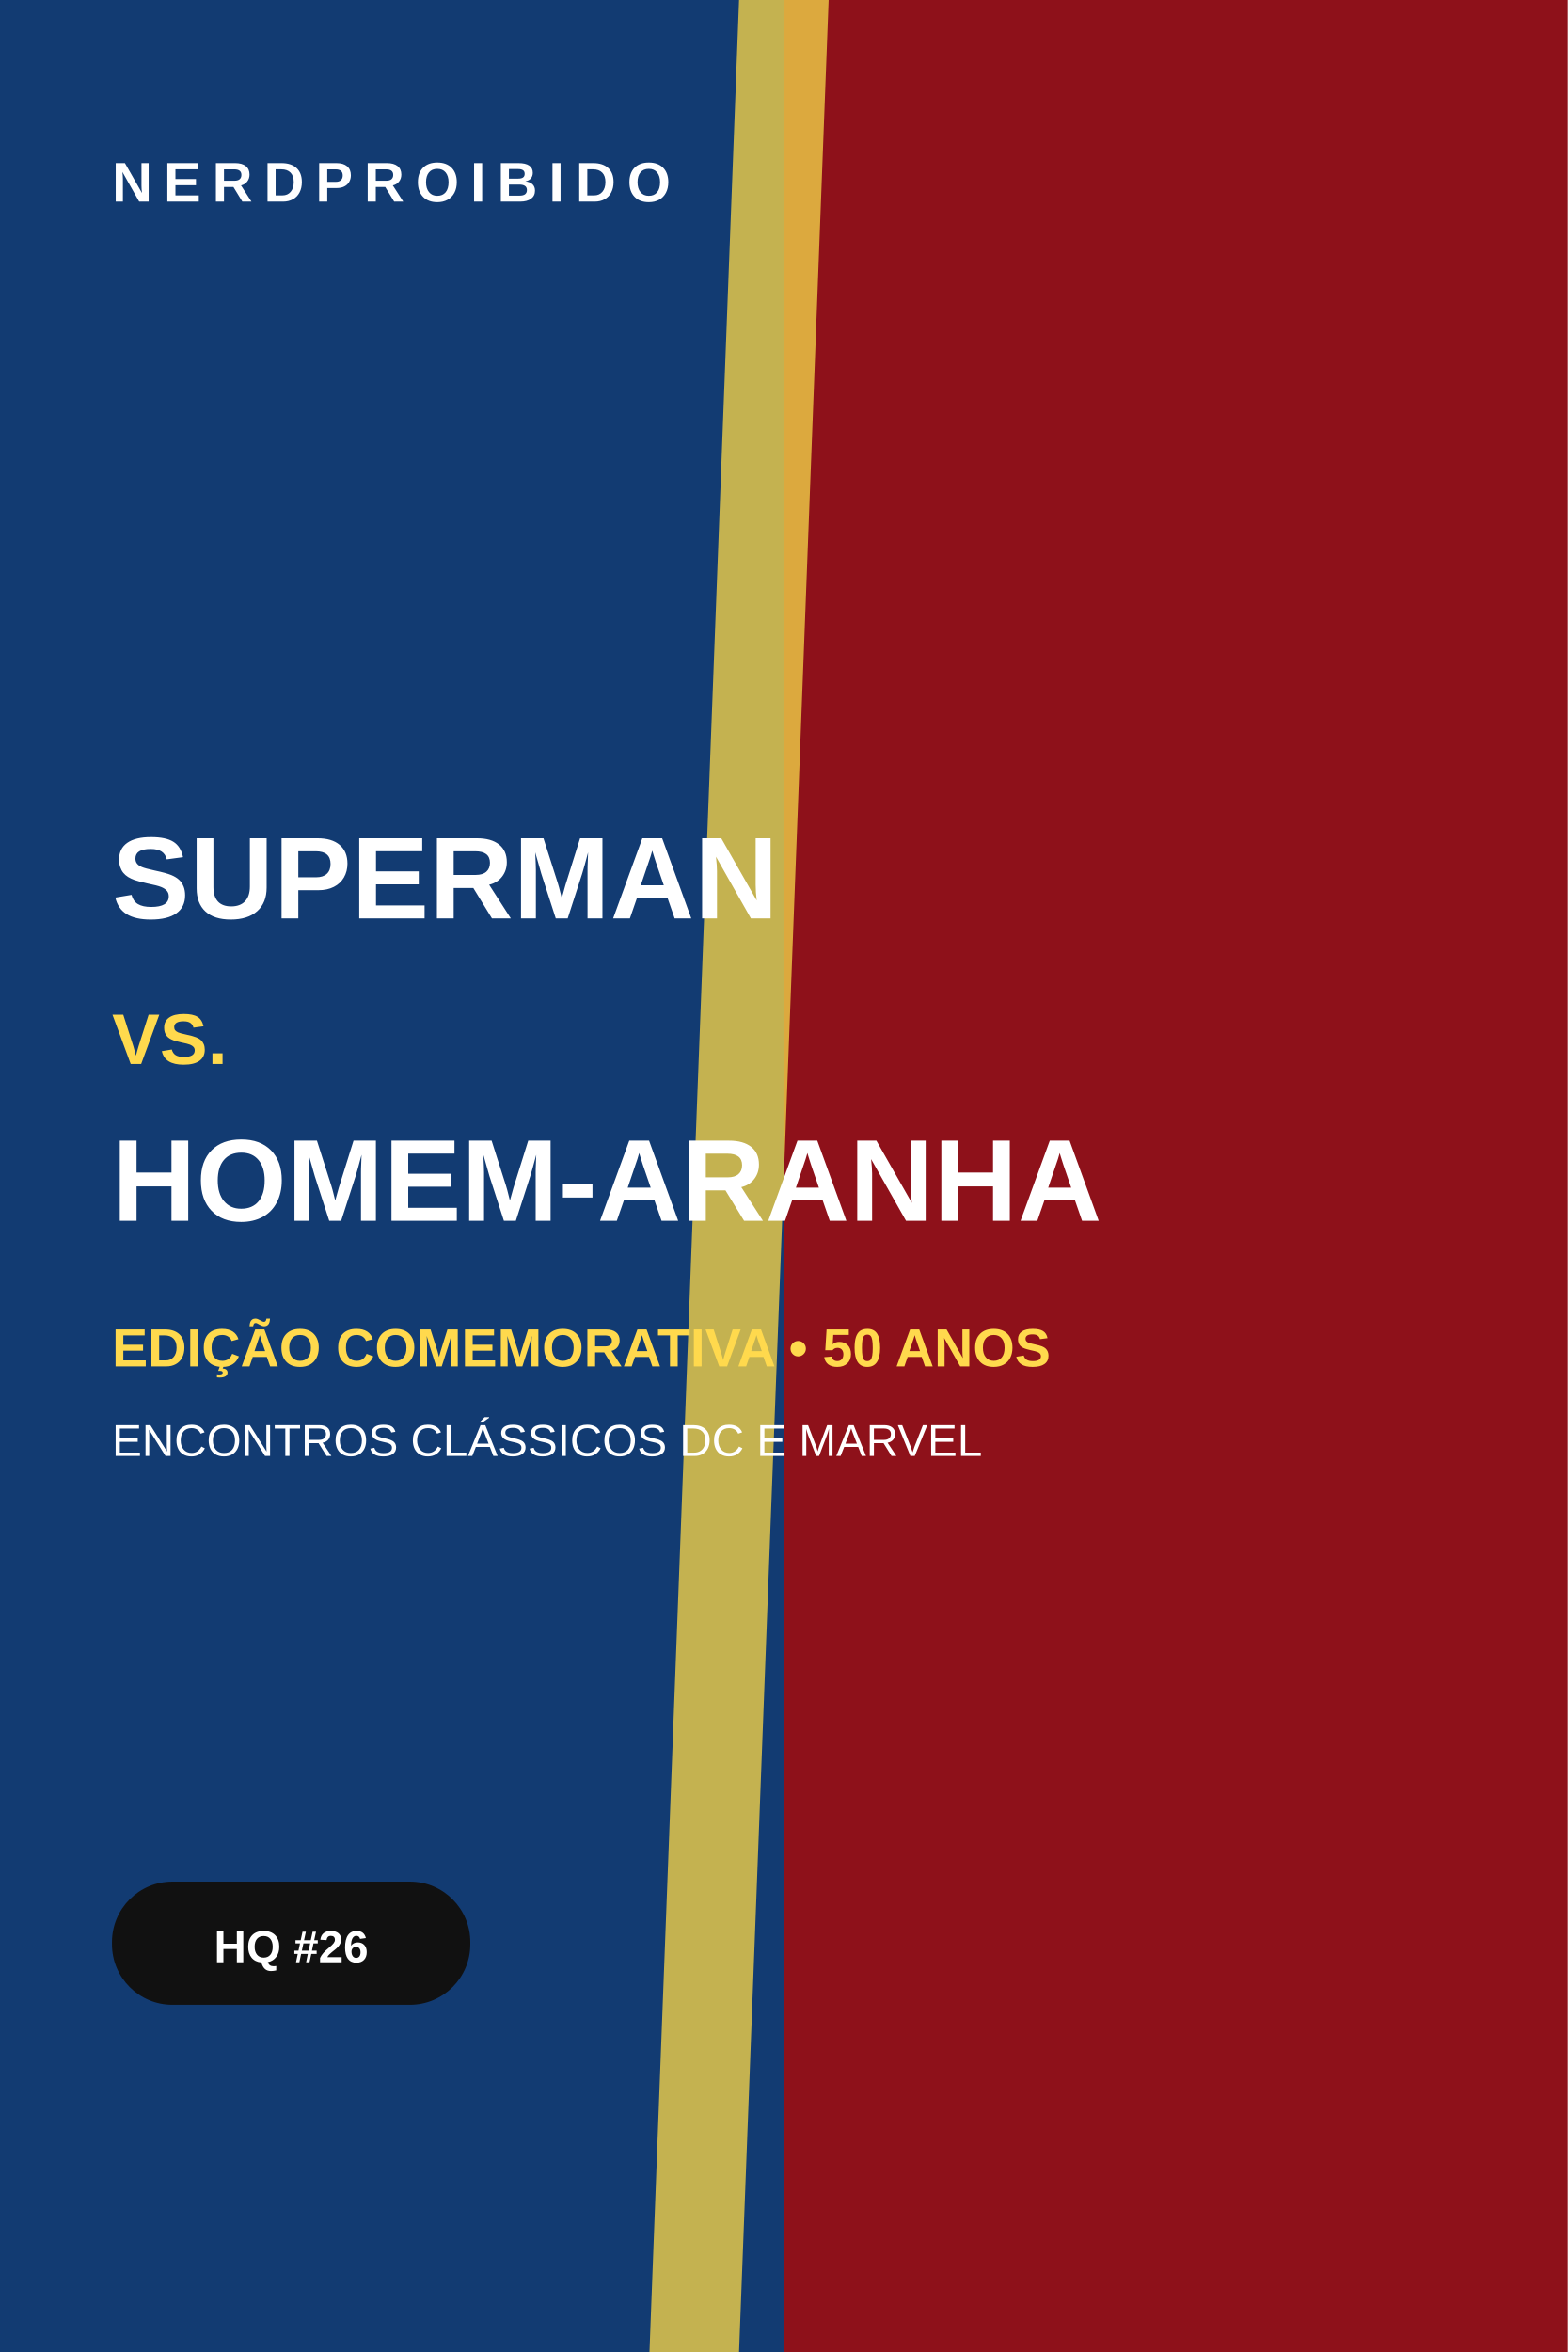
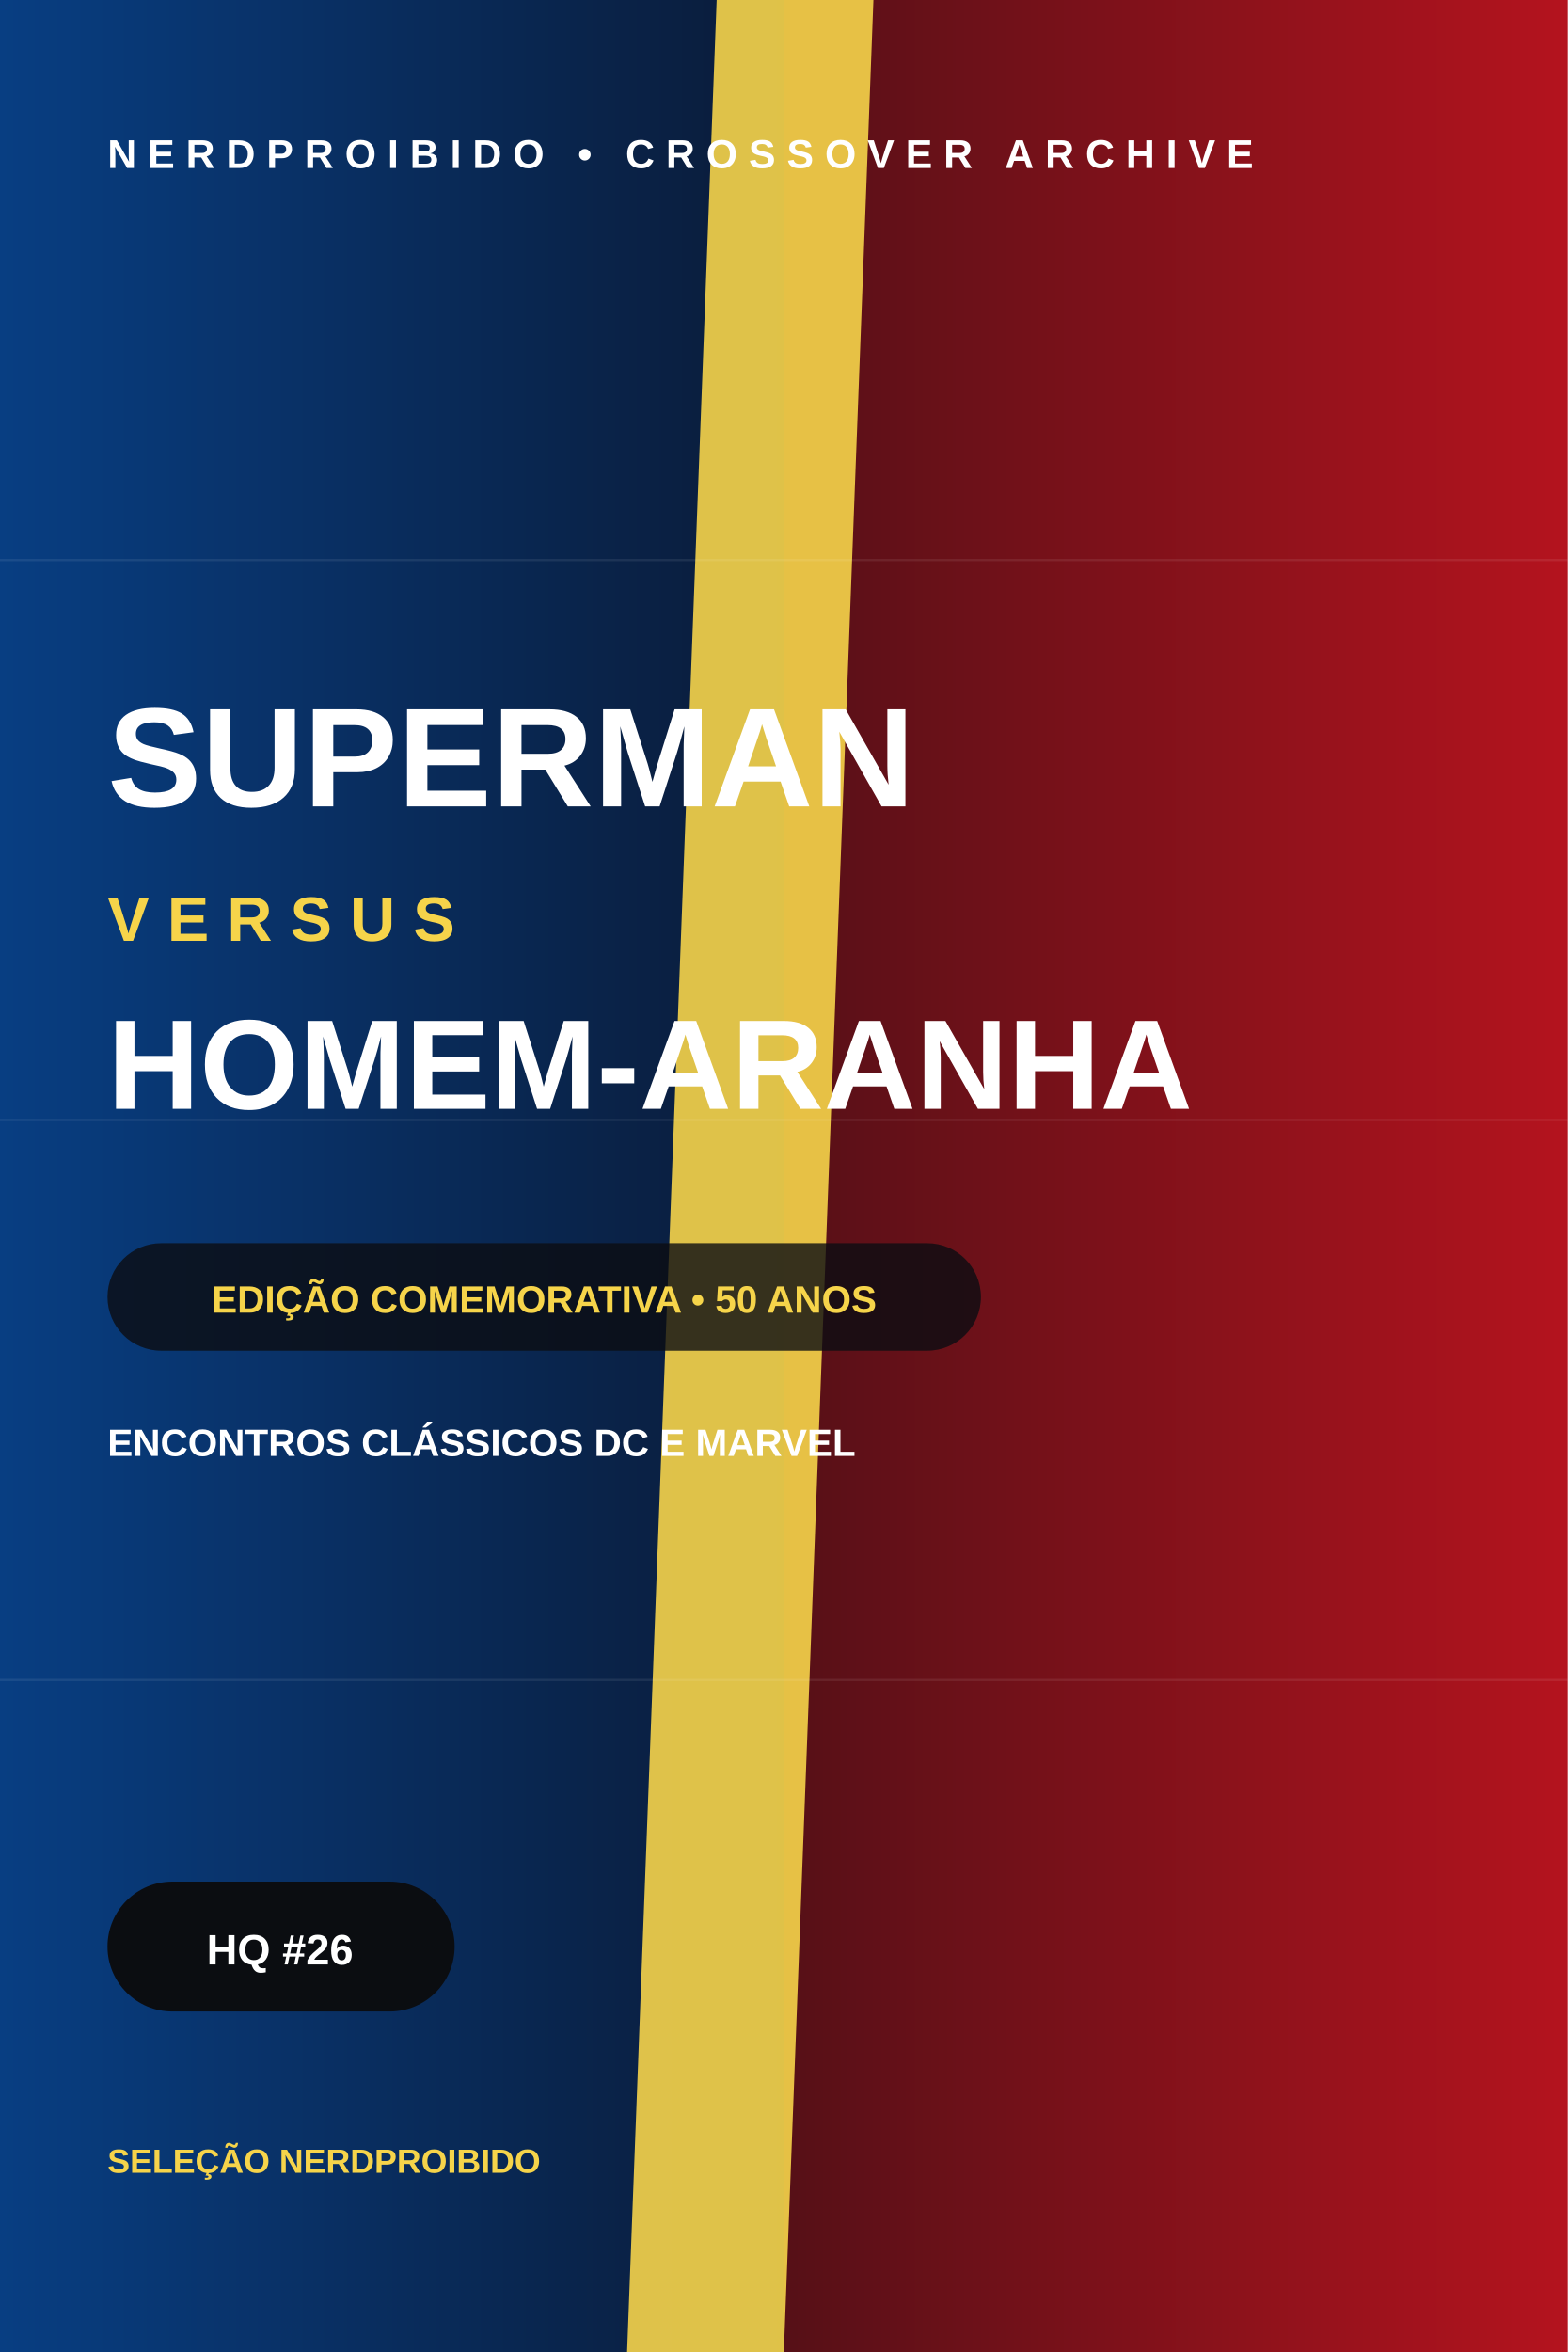
<svg xmlns="http://www.w3.org/2000/svg" width="700" height="1050">
-   <rect width="350" height="1050" fill="#123b72" />
-   <rect x="350" width="350" height="1050" fill="#8e111a" />
-   <path d="M330 0H370L330 1050H290Z" fill="#f0d047" opacity=".8" />
-   <text x="50" y="90" fill="white" font-family="Arial" font-size="25" font-weight="900" letter-spacing="5">NERDPROIBIDO</text>
-   <text x="50" y="410" fill="white" font-family="Arial" font-size="52" font-weight="900">SUPERMAN</text>
-   <text x="50" y="475" fill="#ffd94d" font-family="Arial" font-size="32" font-weight="900">VS.</text>
-   <text x="50" y="545" fill="white" font-family="Arial" font-size="52" font-weight="900">HOMEM-ARANHA</text>
-   <text x="50" y="610" fill="#ffd94d" font-family="Arial" font-size="24" font-weight="900">EDIÇÃO COMEMORATIVA • 50 ANOS</text>
-   <text x="50" y="650" fill="white" font-family="Arial" font-size="20">ENCONTROS CLÁSSICOS DC E MARVEL</text>
-   <rect x="50" y="840" width="160" height="55" rx="27" fill="#111" />
-   <text x="130" y="876" text-anchor="middle" fill="white" font-family="Arial" font-size="20" font-weight="900">HQ #26</text>
+   <defs>
+     <linearGradient id="l" x2="1">
+       <stop stop-color="#083e82" />
+       <stop offset="1" stop-color="#0a1b38" />
+     </linearGradient>
+     <linearGradient id="r" x2="1">
+       <stop stop-color="#561017" />
+       <stop offset="1" stop-color="#b4131e" />
+     </linearGradient>
+   </defs>
+   <rect width="350" height="1050" fill="url(#l)" />
+   <rect x="350" width="350" height="1050" fill="url(#r)" />
+   <path d="M320 0H390L350 1050H280Z" fill="#f6d44a" opacity=".9" />
+   <g stroke="#fff" opacity=".08">
+     <path d="M0 250H700M0 500H700M0 750H700" />
+   </g>
+   <text x="48" y="75" fill="#fff" font-family="Arial" font-size="18" font-weight="900" letter-spacing="5">NERDPROIBIDO • CROSSOVER ARCHIVE</text>
+   <text x="48" y="360" fill="#fff" font-family="Arial" font-size="63" font-weight="900">SUPERMAN</text>
+   <text x="48" y="420" fill="#f6d44a" font-family="Arial" font-size="28" font-weight="900" letter-spacing="8">VERSUS</text>
+   <text x="48" y="495" fill="#fff" font-family="Arial" font-size="57" font-weight="900">HOMEM-ARANHA</text>
+   <rect x="48" y="555" width="390" height="48" rx="24" fill="#0b0d11" opacity=".8" />
+   <text x="243" y="586" text-anchor="middle" fill="#f6d44a" font-family="Arial" font-size="17" font-weight="900">EDIÇÃO COMEMORATIVA • 50 ANOS</text>
+   <text x="48" y="650" fill="#fff" font-family="Arial" font-size="17" font-weight="700">ENCONTROS CLÁSSICOS DC E MARVEL</text>
+   <rect x="48" y="840" width="155" height="58" rx="29" fill="#0b0d11" />
+   <text x="125" y="877" text-anchor="middle" fill="#fff" font-family="Arial" font-size="19" font-weight="900">HQ #26</text>
+   <text x="48" y="970" fill="#f6d44a" font-family="Arial" font-size="15" font-weight="900">SELEÇÃO NERDPROIBIDO</text>
</svg>
